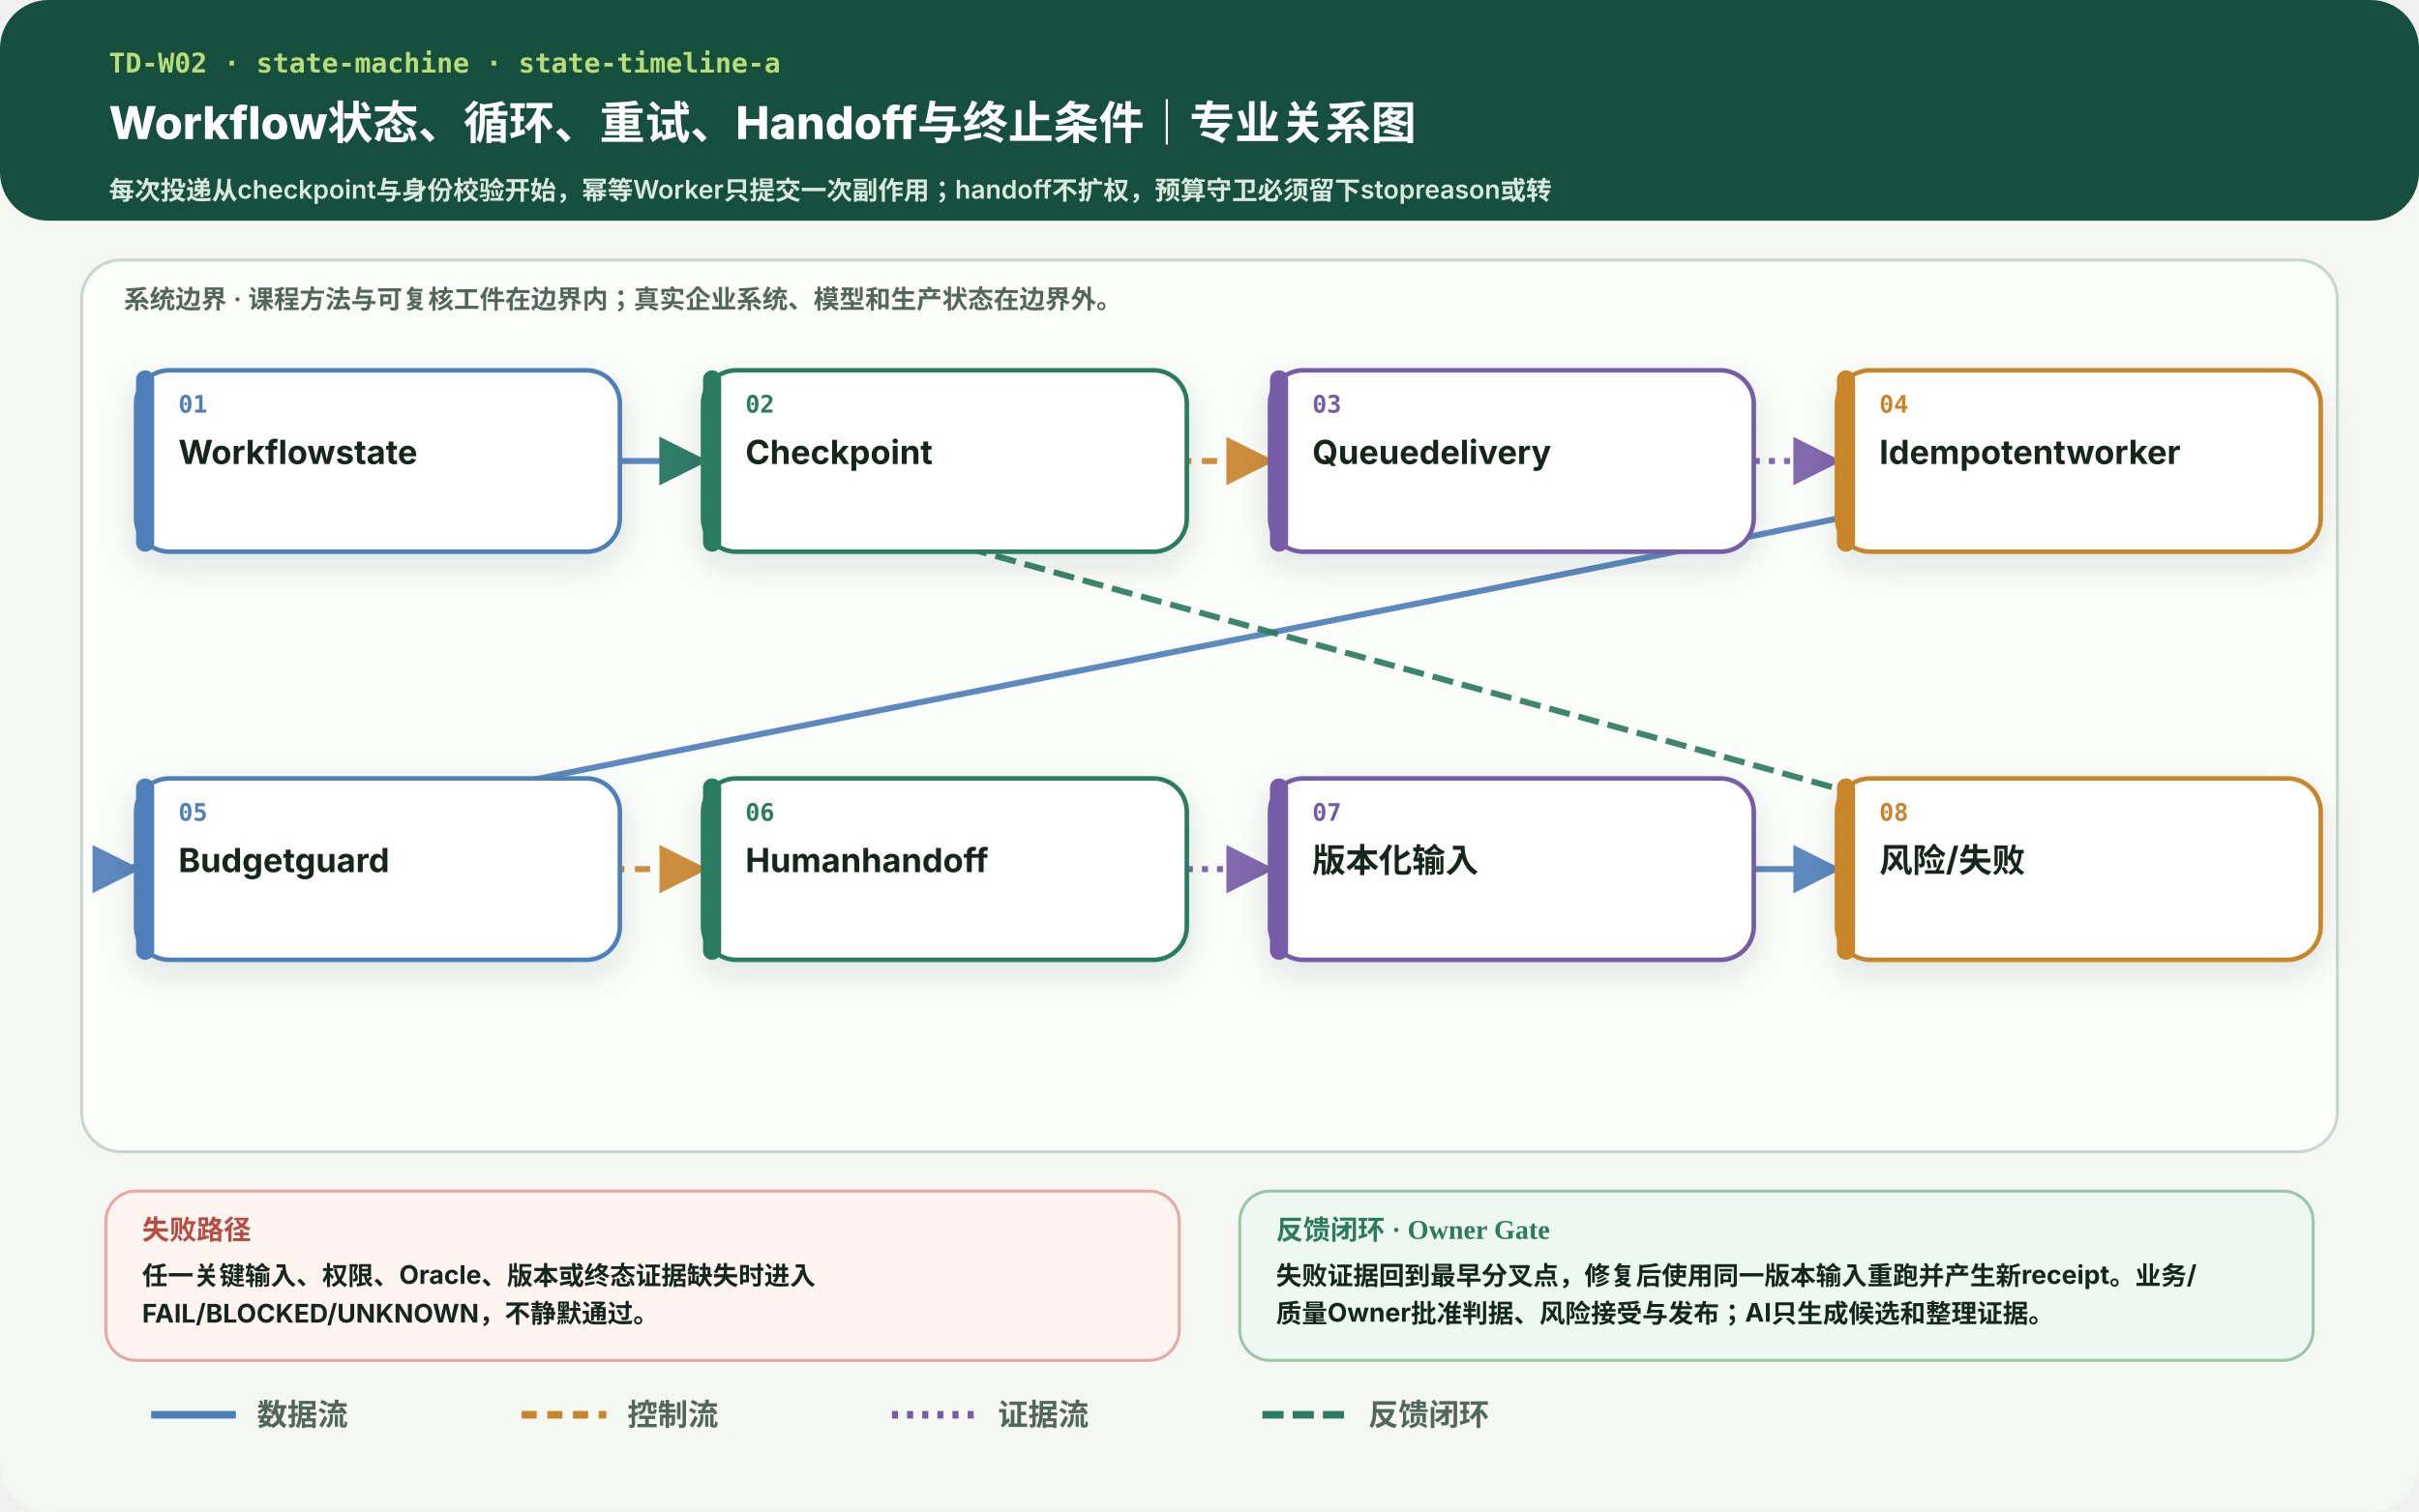
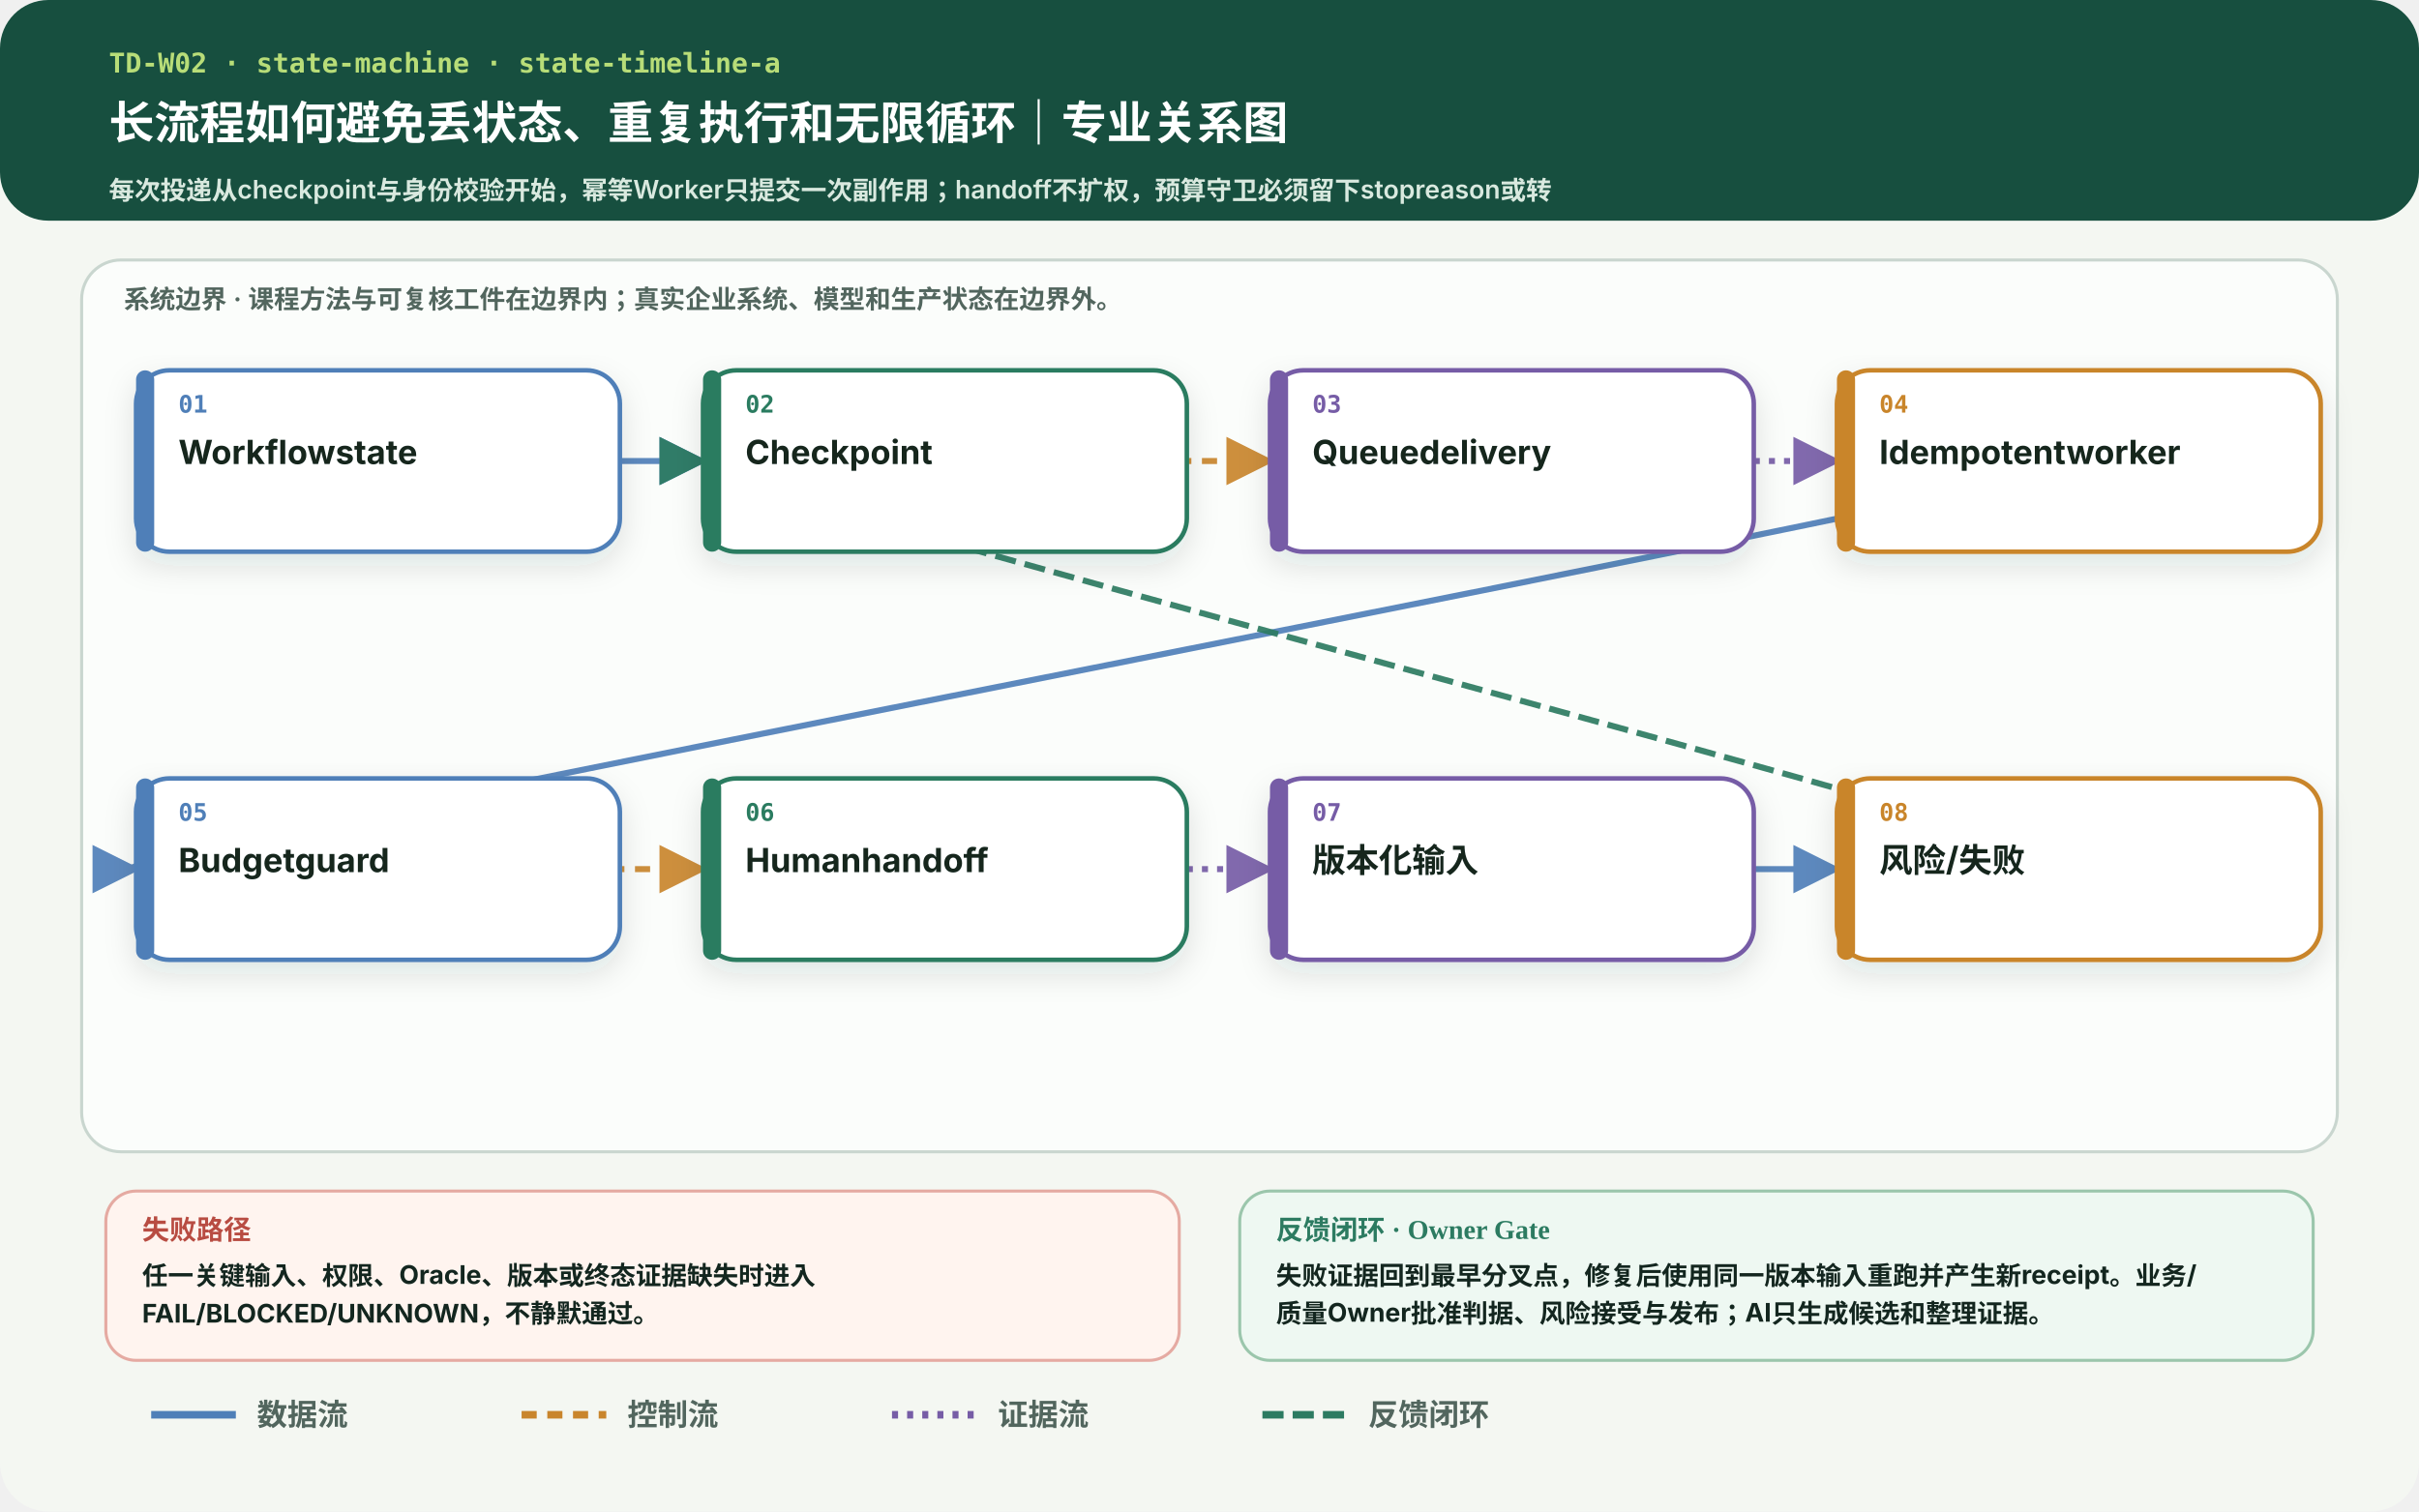
<svg xmlns="http://www.w3.org/2000/svg" role="img" aria-labelledby="title desc" viewBox="0 0 1600 1000" width="1600" height="1000">
  <defs>
    <filter id="shadow" x="-15%" y="-15%" width="130%" height="140%">
      <feDropShadow dx="0" dy="8" stdDeviation="10" flood-color="#173f32" flood-opacity="0.12" />
    </filter>
    <marker id="arrow-data" viewBox="0 0 10 10" refX="9" refY="5" markerWidth="8" markerHeight="8" orient="auto-start-reverse">
      <path d="M 0 0 L 10 5 L 0 10 z" fill="#4f7fb8" />
    </marker>
    <marker id="arrow-control" viewBox="0 0 10 10" refX="9" refY="5" markerWidth="8" markerHeight="8" orient="auto-start-reverse">
      <path d="M 0 0 L 10 5 L 0 10 z" fill="#c9852c" />
    </marker>
    <marker id="arrow-evidence" viewBox="0 0 10 10" refX="9" refY="5" markerWidth="8" markerHeight="8" orient="auto-start-reverse">
      <path d="M 0 0 L 10 5 L 0 10 z" fill="#765ca6" />
    </marker>
    <marker id="arrow-feedback" viewBox="0 0 10 10" refX="9" refY="5" markerWidth="8" markerHeight="8" orient="auto-start-reverse">
      <path d="M 0 0 L 10 5 L 0 10 z" fill="#2c7b61" />
    </marker>
  </defs>
  <rect width="1600" height="1000" rx="32" fill="#f4f7f2" />
  <rect x="0" y="0" width="1600" height="146" rx="32" fill="#174f3f" />
  <text x="72" y="48" font-family="ui-monospace,SFMono-Regular,Menlo,monospace" font-size="18" font-weight="800" fill="#b8dd78">TD-W02 · state-machine · state-timeline-a</text>
-   <text x="72" y="92" text-anchor="start" font-family="-apple-system,BlinkMacSystemFont,'Segoe UI','PingFang SC',sans-serif" font-size="30" font-weight="800" fill="#ffffff">Workflow状态、循环、重试、Handoff与终止条件｜专业关系图</text>
+   <text x="72" y="92" text-anchor="start" font-family="-apple-system,BlinkMacSystemFont,'Segoe UI','PingFang SC',sans-serif" font-size="30" font-weight="800" fill="#ffffff">长流程如何避免丢状态、重复执行和无限循环｜专业关系图</text>
  <text x="72" y="132" text-anchor="start" font-family="-apple-system,BlinkMacSystemFont,'Segoe UI','PingFang SC',sans-serif" font-size="17" font-weight="600" fill="#d9e9df">每次投递从checkpoint与身份校验开始，幂等Worker只提交一次副作用；handoff不扩权，预算守卫必须留下stopreason或转</text>
  <rect x="54" y="172" width="1492" height="590" rx="26" fill="#fbfdfb" stroke="#c9d6cf" stroke-width="2" />
  <text x="82" y="204" font-size="17" font-weight="800" fill="#52665e">系统边界 · 课程方法与可复核工件在边界内；真实企业系统、模型和生产状态在边界外。</text>
  <path d="M 250 305 C 325 305, 390 305, 465 305" fill="none" stroke="#4f7fb8" stroke-width="4" stroke-dasharray="" marker-end="url(#arrow-data)" opacity="0.92" />
  <path d="M 625 305 C 700 305, 765 305, 840 305" fill="none" stroke="#c9852c" stroke-width="4" stroke-dasharray="10 7" marker-end="url(#arrow-control)" opacity="0.92" />
  <path d="M 1000 305 C 1075 305, 1140 305, 1215 305" fill="none" stroke="#765ca6" stroke-width="4" stroke-dasharray="4 6" marker-end="url(#arrow-evidence)" opacity="0.92" />
  <path d="M 1375 305 C 1450 305, 15 575, 90 575" fill="none" stroke="#4f7fb8" stroke-width="4" stroke-dasharray="" marker-end="url(#arrow-data)" opacity="0.92" />
  <path d="M 250 575 C 325 575, 390 575, 465 575" fill="none" stroke="#c9852c" stroke-width="4" stroke-dasharray="10 7" marker-end="url(#arrow-control)" opacity="0.92" />
  <path d="M 625 575 C 700 575, 765 575, 840 575" fill="none" stroke="#765ca6" stroke-width="4" stroke-dasharray="4 6" marker-end="url(#arrow-evidence)" opacity="0.92" />
  <path d="M 1000 575 C 1075 575, 1140 575, 1215 575" fill="none" stroke="#4f7fb8" stroke-width="4" stroke-dasharray="" marker-end="url(#arrow-data)" opacity="0.92" />
  <path d="M 1375 575 C 1450 575, 390 305, 465 305" fill="none" stroke="#2c7b61" stroke-width="4" stroke-dasharray="14 6" marker-end="url(#arrow-feedback)" opacity="0.92" />
  <g filter="url(#shadow)">
    <rect x="90" y="245" width="320" height="120" rx="22" fill="#ffffff" stroke="#4f7fb8" stroke-width="3" />
    <rect x="90" y="245" width="12" height="120" rx="6" fill="#4f7fb8" />
    <text x="118" y="273" font-family="ui-monospace,SFMono-Regular,Menlo,monospace" font-size="16" font-weight="800" fill="#4f7fb8">01</text>
    <text x="118" y="307" text-anchor="start" font-family="-apple-system,BlinkMacSystemFont,'Segoe UI','PingFang SC',sans-serif" font-size="22" font-weight="700" fill="#13261f">Workflowstate</text>
  </g>
  <g filter="url(#shadow)">
    <rect x="465" y="245" width="320" height="120" rx="22" fill="#ffffff" stroke="#2c7b61" stroke-width="3" />
    <rect x="465" y="245" width="12" height="120" rx="6" fill="#2c7b61" />
    <text x="493" y="273" font-family="ui-monospace,SFMono-Regular,Menlo,monospace" font-size="16" font-weight="800" fill="#2c7b61">02</text>
    <text x="493" y="307" text-anchor="start" font-family="-apple-system,BlinkMacSystemFont,'Segoe UI','PingFang SC',sans-serif" font-size="22" font-weight="700" fill="#13261f">Checkpoint</text>
  </g>
  <g filter="url(#shadow)">
    <rect x="840" y="245" width="320" height="120" rx="22" fill="#ffffff" stroke="#765ca6" stroke-width="3" />
    <rect x="840" y="245" width="12" height="120" rx="6" fill="#765ca6" />
    <text x="868" y="273" font-family="ui-monospace,SFMono-Regular,Menlo,monospace" font-size="16" font-weight="800" fill="#765ca6">03</text>
    <text x="868" y="307" text-anchor="start" font-family="-apple-system,BlinkMacSystemFont,'Segoe UI','PingFang SC',sans-serif" font-size="22" font-weight="700" fill="#13261f">Queuedelivery</text>
  </g>
  <g filter="url(#shadow)">
    <rect x="1215" y="245" width="320" height="120" rx="22" fill="#ffffff" stroke="#c9852c" stroke-width="3" />
    <rect x="1215" y="245" width="12" height="120" rx="6" fill="#c9852c" />
    <text x="1243" y="273" font-family="ui-monospace,SFMono-Regular,Menlo,monospace" font-size="16" font-weight="800" fill="#c9852c">04</text>
    <text x="1243" y="307" text-anchor="start" font-family="-apple-system,BlinkMacSystemFont,'Segoe UI','PingFang SC',sans-serif" font-size="22" font-weight="700" fill="#13261f">Idempotentworker</text>
  </g>
  <g filter="url(#shadow)">
    <rect x="90" y="515" width="320" height="120" rx="22" fill="#ffffff" stroke="#4f7fb8" stroke-width="3" />
    <rect x="90" y="515" width="12" height="120" rx="6" fill="#4f7fb8" />
    <text x="118" y="543" font-family="ui-monospace,SFMono-Regular,Menlo,monospace" font-size="16" font-weight="800" fill="#4f7fb8">05</text>
    <text x="118" y="577" text-anchor="start" font-family="-apple-system,BlinkMacSystemFont,'Segoe UI','PingFang SC',sans-serif" font-size="22" font-weight="700" fill="#13261f">Budgetguard</text>
  </g>
  <g filter="url(#shadow)">
    <rect x="465" y="515" width="320" height="120" rx="22" fill="#ffffff" stroke="#2c7b61" stroke-width="3" />
    <rect x="465" y="515" width="12" height="120" rx="6" fill="#2c7b61" />
    <text x="493" y="543" font-family="ui-monospace,SFMono-Regular,Menlo,monospace" font-size="16" font-weight="800" fill="#2c7b61">06</text>
    <text x="493" y="577" text-anchor="start" font-family="-apple-system,BlinkMacSystemFont,'Segoe UI','PingFang SC',sans-serif" font-size="22" font-weight="700" fill="#13261f">Humanhandoff</text>
  </g>
  <g filter="url(#shadow)">
    <rect x="840" y="515" width="320" height="120" rx="22" fill="#ffffff" stroke="#765ca6" stroke-width="3" />
    <rect x="840" y="515" width="12" height="120" rx="6" fill="#765ca6" />
    <text x="868" y="543" font-family="ui-monospace,SFMono-Regular,Menlo,monospace" font-size="16" font-weight="800" fill="#765ca6">07</text>
    <text x="868" y="577" text-anchor="start" font-family="-apple-system,BlinkMacSystemFont,'Segoe UI','PingFang SC',sans-serif" font-size="22" font-weight="700" fill="#13261f">版本化输入</text>
  </g>
  <g filter="url(#shadow)">
    <rect x="1215" y="515" width="320" height="120" rx="22" fill="#ffffff" stroke="#c9852c" stroke-width="3" />
    <rect x="1215" y="515" width="12" height="120" rx="6" fill="#c9852c" />
    <text x="1243" y="543" font-family="ui-monospace,SFMono-Regular,Menlo,monospace" font-size="16" font-weight="800" fill="#c9852c">08</text>
    <text x="1243" y="577" text-anchor="start" font-family="-apple-system,BlinkMacSystemFont,'Segoe UI','PingFang SC',sans-serif" font-size="22" font-weight="700" fill="#13261f">风险/失败</text>
  </g>
  <g transform="translate(70 788)">
    <rect width="710" height="112" rx="20" fill="#fff4ef" stroke="#e5aaa2" stroke-width="2" />
    <text x="24" y="32" font-size="18" font-weight="900" fill="#b84c42">失败路径</text>
    <text x="24" y="62" text-anchor="start" font-family="-apple-system,BlinkMacSystemFont,'Segoe UI','PingFang SC',sans-serif" font-size="17" font-weight="650" fill="#13261f">任一关键输入、权限、Oracle、版本或终态证据缺失时进入</text>
    <text x="24" y="87" text-anchor="start" font-family="-apple-system,BlinkMacSystemFont,'Segoe UI','PingFang SC',sans-serif" font-size="17" font-weight="650" fill="#13261f">FAIL/BLOCKED/UNKNOWN，不静默通过。</text>
  </g>
  <g transform="translate(820 788)">
    <rect width="710" height="112" rx="20" fill="#eef8f2" stroke="#9bc6ac" stroke-width="2" />
    <text x="24" y="32" font-size="18" font-weight="900" fill="#2c7b61">反馈闭环 · Owner Gate</text>
    <text x="24" y="62" text-anchor="start" font-family="-apple-system,BlinkMacSystemFont,'Segoe UI','PingFang SC',sans-serif" font-size="17" font-weight="650" fill="#13261f">失败证据回到最早分叉点，修复后使用同一版本输入重跑并产生新receipt。业务/</text>
    <text x="24" y="87" text-anchor="start" font-family="-apple-system,BlinkMacSystemFont,'Segoe UI','PingFang SC',sans-serif" font-size="17" font-weight="650" fill="#13261f">质量Owner批准判据、风险接受与发布；AI只生成候选和整理证据。</text>
  </g>
  <g transform="translate(100 936)">
    <line x1="0" y1="0" x2="56" y2="0" stroke="#4f7fb8" stroke-width="5" stroke-dasharray="" />
    <text x="70" y="7" font-size="20" font-weight="700" fill="#52665e">数据流</text>
  </g>
  <g transform="translate(345 936)">
    <line x1="0" y1="0" x2="56" y2="0" stroke="#c9852c" stroke-width="5" stroke-dasharray="10 7" />
    <text x="70" y="7" font-size="20" font-weight="700" fill="#52665e">控制流</text>
  </g>
  <g transform="translate(590 936)">
    <line x1="0" y1="0" x2="56" y2="0" stroke="#765ca6" stroke-width="5" stroke-dasharray="4 6" />
    <text x="70" y="7" font-size="20" font-weight="700" fill="#52665e">证据流</text>
  </g>
  <g transform="translate(835 936)">
    <line x1="0" y1="0" x2="56" y2="0" stroke="#2c7b61" stroke-width="5" stroke-dasharray="14 6" />
    <text x="70" y="7" font-size="20" font-weight="700" fill="#52665e">反馈闭环</text>
  </g>
</svg>
